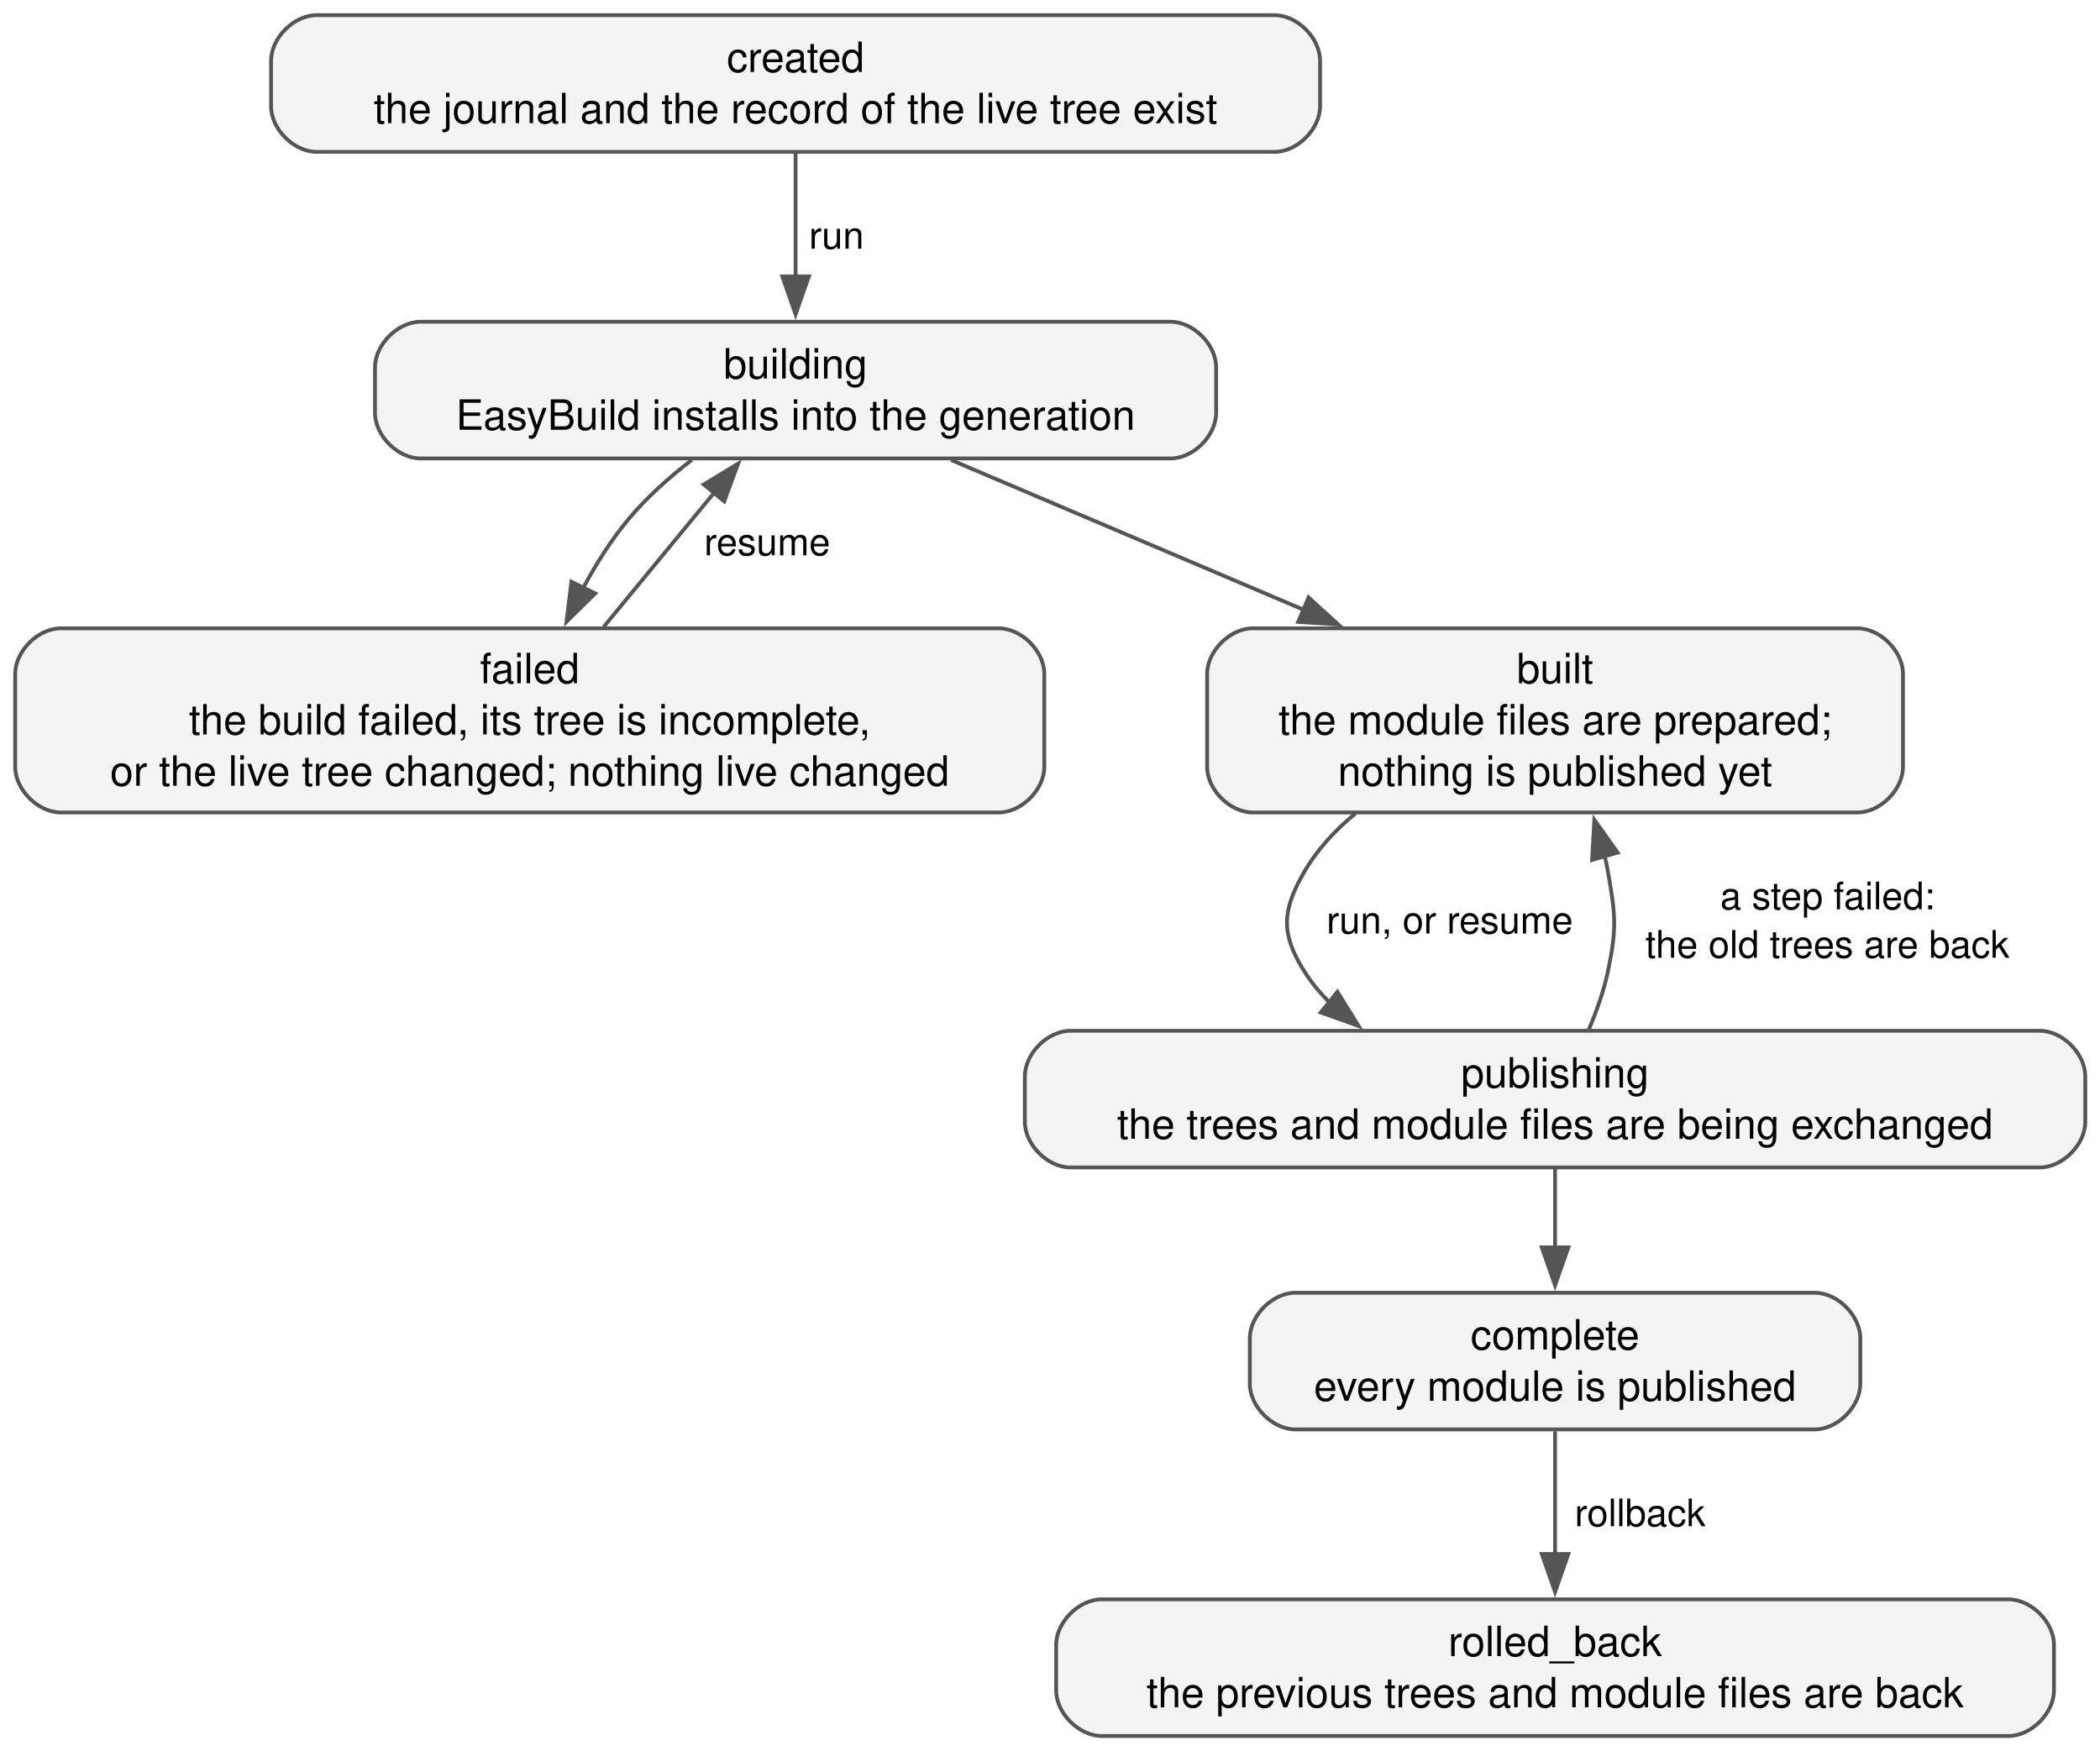
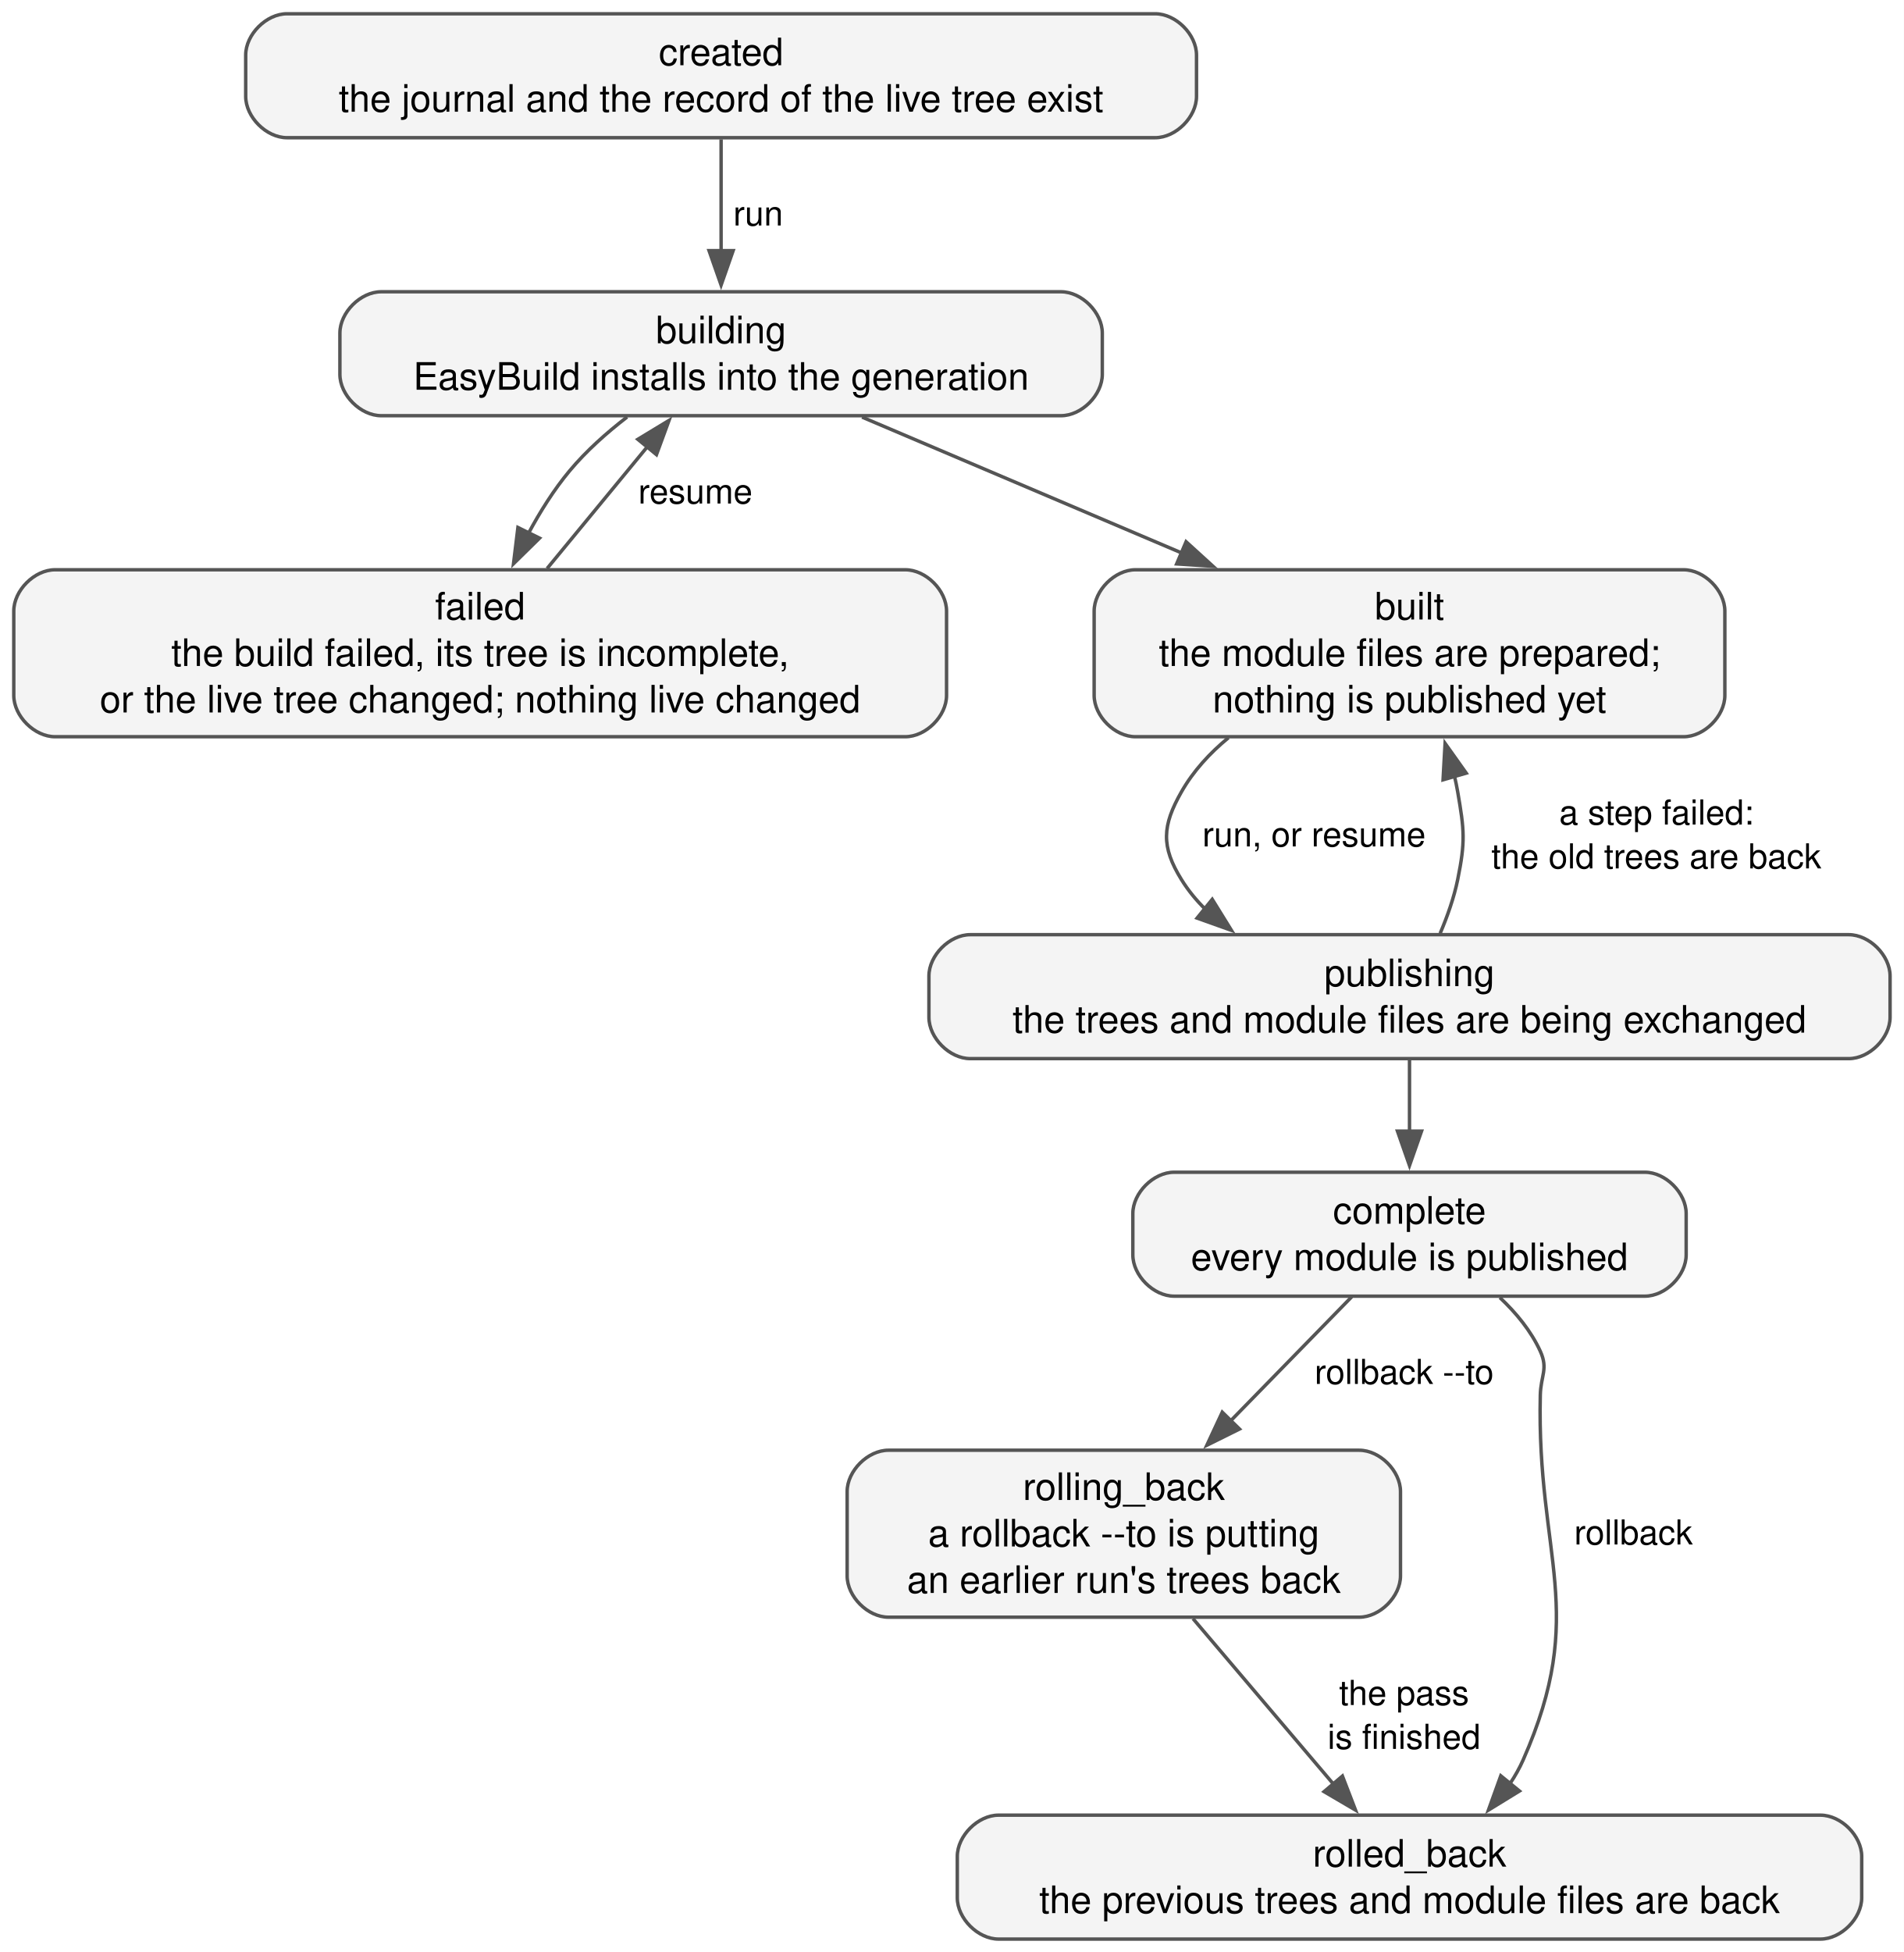
- <svg xmlns="http://www.w3.org/2000/svg" width="553pt" height="461pt" viewBox="0.00 0.00 553.00 461.00">
-   <g id="graph0" class="graph" transform="scale(1 1) rotate(0) translate(4 457.25)">
-     <polygon fill="white" stroke="none" points="-4,4 -4,-457.25 549.12,-457.25 549.12,4 -4,4" />
+ <svg xmlns="http://www.w3.org/2000/svg" width="553pt" height="567pt" viewBox="0.00 0.00 553.00 567.00">
+   <g id="graph0" class="graph" transform="scale(1 1) rotate(0) translate(4 563.25)">
+     <polygon fill="white" stroke="none" points="-4,4 -4,-563.25 549.12,-563.25 549.12,4 -4,4" />
    <g id="node1" class="node">
-       <path fill="#f4f4f4" stroke="#555555" d="M331.62,-453.25C331.62,-453.25 79.38,-453.25 79.38,-453.25 73.38,-453.25 67.38,-447.25 67.38,-441.25 67.38,-441.25 67.38,-429.25 67.38,-429.25 67.38,-423.25 73.38,-417.25 79.38,-417.25 79.38,-417.25 331.62,-417.25 331.62,-417.25 337.62,-417.25 343.62,-423.25 343.62,-429.25 343.62,-429.25 343.62,-441.25 343.62,-441.25 343.62,-447.25 337.62,-453.25 331.62,-453.25" />
-       <text xml:space="preserve" text-anchor="middle" x="205.5" y="-438.3" font-family="Helvetica,sans-Serif" font-size="11.00">created</text>
-       <text xml:space="preserve" text-anchor="middle" x="205.5" y="-424.8" font-family="Helvetica,sans-Serif" font-size="11.00">the journal and the record of the live tree exist</text>
+       <path fill="#f4f4f4" stroke="#555555" d="M331.62,-559.25C331.62,-559.25 79.38,-559.25 79.38,-559.25 73.38,-559.25 67.38,-553.25 67.38,-547.25 67.38,-547.25 67.38,-535.25 67.38,-535.25 67.38,-529.25 73.38,-523.25 79.38,-523.25 79.38,-523.25 331.62,-523.25 331.62,-523.25 337.62,-523.25 343.62,-529.25 343.62,-535.25 343.62,-535.25 343.62,-547.25 343.62,-547.25 343.62,-553.25 337.62,-559.25 331.62,-559.25" />
+       <text xml:space="preserve" text-anchor="middle" x="205.5" y="-544.3" font-family="Helvetica,sans-Serif" font-size="11.00">created</text>
+       <text xml:space="preserve" text-anchor="middle" x="205.5" y="-530.8" font-family="Helvetica,sans-Serif" font-size="11.00">the journal and the record of the live tree exist</text>
    </g>
    <g id="node2" class="node">
-       <path fill="#f4f4f4" stroke="#555555" d="M304.25,-372.5C304.25,-372.5 106.75,-372.5 106.75,-372.5 100.75,-372.5 94.75,-366.5 94.75,-360.5 94.75,-360.5 94.75,-348.5 94.75,-348.5 94.75,-342.5 100.75,-336.5 106.75,-336.5 106.75,-336.5 304.25,-336.5 304.25,-336.5 310.25,-336.5 316.25,-342.5 316.25,-348.5 316.25,-348.5 316.25,-360.5 316.25,-360.5 316.25,-366.5 310.25,-372.5 304.25,-372.5" />
-       <text xml:space="preserve" text-anchor="middle" x="205.5" y="-357.55" font-family="Helvetica,sans-Serif" font-size="11.00">building</text>
-       <text xml:space="preserve" text-anchor="middle" x="205.5" y="-344.05" font-family="Helvetica,sans-Serif" font-size="11.00">EasyBuild installs into the generation</text>
+       <path fill="#f4f4f4" stroke="#555555" d="M304.25,-478.5C304.25,-478.5 106.75,-478.5 106.75,-478.5 100.75,-478.5 94.75,-472.5 94.75,-466.5 94.75,-466.5 94.75,-454.5 94.75,-454.5 94.75,-448.5 100.75,-442.5 106.75,-442.5 106.75,-442.5 304.25,-442.5 304.25,-442.5 310.25,-442.5 316.25,-448.5 316.25,-454.5 316.25,-454.5 316.25,-466.5 316.25,-466.5 316.25,-472.5 310.25,-478.5 304.25,-478.5" />
+       <text xml:space="preserve" text-anchor="middle" x="205.5" y="-463.55" font-family="Helvetica,sans-Serif" font-size="11.00">building</text>
+       <text xml:space="preserve" text-anchor="middle" x="205.5" y="-450.05" font-family="Helvetica,sans-Serif" font-size="11.00">EasyBuild installs into the generation</text>
    </g>
    <g id="edge1" class="edge">
-       <path fill="none" stroke="#555555" d="M205.5,-416.77C205.5,-407.19 205.5,-395.07 205.5,-384.14" />
-       <polygon fill="#555555" stroke="#555555" points="209,-384.44 205.5,-374.44 202,-384.44 209,-384.44" />
-       <text xml:space="preserve" text-anchor="middle" x="214.88" y="-391.75" font-family="Helvetica,sans-Serif" font-size="10.00"> run</text>
+       <path fill="none" stroke="#555555" d="M205.5,-522.77C205.5,-513.19 205.5,-501.07 205.5,-490.14" />
+       <polygon fill="#555555" stroke="#555555" points="209,-490.44 205.5,-480.44 202,-490.44 209,-490.44" />
+       <text xml:space="preserve" text-anchor="middle" x="214.88" y="-497.75" font-family="Helvetica,sans-Serif" font-size="10.00"> run</text>
    </g>
    <g id="node3" class="node">
-       <path fill="#f4f4f4" stroke="#555555" d="M259,-291.75C259,-291.75 12,-291.75 12,-291.75 6,-291.75 0,-285.75 0,-279.75 0,-279.75 0,-255.25 0,-255.25 0,-249.25 6,-243.25 12,-243.25 12,-243.25 259,-243.25 259,-243.25 265,-243.25 271,-249.25 271,-255.25 271,-255.25 271,-279.75 271,-279.75 271,-285.75 265,-291.75 259,-291.75" />
-       <text xml:space="preserve" text-anchor="middle" x="135.5" y="-277.3" font-family="Helvetica,sans-Serif" font-size="11.00">failed</text>
-       <text xml:space="preserve" text-anchor="middle" x="135.5" y="-263.8" font-family="Helvetica,sans-Serif" font-size="11.00">the build failed, its tree is incomplete,</text>
-       <text xml:space="preserve" text-anchor="middle" x="135.5" y="-250.3" font-family="Helvetica,sans-Serif" font-size="11.00">or the live tree changed; nothing live changed</text>
+       <path fill="#f4f4f4" stroke="#555555" d="M259,-397.75C259,-397.75 12,-397.75 12,-397.75 6,-397.75 0,-391.75 0,-385.75 0,-385.75 0,-361.25 0,-361.25 0,-355.25 6,-349.25 12,-349.25 12,-349.25 259,-349.25 259,-349.25 265,-349.25 271,-355.25 271,-361.25 271,-361.25 271,-385.75 271,-385.75 271,-391.75 265,-397.75 259,-397.75" />
+       <text xml:space="preserve" text-anchor="middle" x="135.5" y="-383.3" font-family="Helvetica,sans-Serif" font-size="11.00">failed</text>
+       <text xml:space="preserve" text-anchor="middle" x="135.5" y="-369.8" font-family="Helvetica,sans-Serif" font-size="11.00">the build failed, its tree is incomplete,</text>
+       <text xml:space="preserve" text-anchor="middle" x="135.5" y="-356.3" font-family="Helvetica,sans-Serif" font-size="11.00">or the live tree changed; nothing live changed</text>
    </g>
    <g id="edge2" class="edge">
-       <path fill="none" stroke="#555555" d="M178.19,-336.12C172.22,-331.52 166.27,-326.22 161.5,-320.5 156.92,-315.01 152.88,-308.57 149.43,-302.13" />
-       <polygon fill="#555555" stroke="#555555" points="152.75,-300.94 145.19,-293.51 146.47,-304.03 152.75,-300.94" />
+       <path fill="none" stroke="#555555" d="M178.19,-442.12C172.22,-437.52 166.27,-432.22 161.5,-426.5 156.92,-421.01 152.88,-414.57 149.43,-408.13" />
+       <polygon fill="#555555" stroke="#555555" points="152.75,-406.94 145.19,-399.51 146.47,-410.03 152.75,-406.94" />
    </g>
    <g id="node4" class="node">
-       <path fill="#f4f4f4" stroke="#555555" d="M485.12,-291.75C485.12,-291.75 325.88,-291.75 325.88,-291.75 319.88,-291.75 313.88,-285.75 313.88,-279.75 313.88,-279.75 313.88,-255.25 313.88,-255.25 313.88,-249.25 319.88,-243.25 325.88,-243.25 325.88,-243.25 485.12,-243.25 485.12,-243.25 491.12,-243.25 497.12,-249.25 497.12,-255.25 497.12,-255.25 497.12,-279.75 497.12,-279.75 497.12,-285.75 491.12,-291.75 485.12,-291.75" />
-       <text xml:space="preserve" text-anchor="middle" x="405.5" y="-277.3" font-family="Helvetica,sans-Serif" font-size="11.00">built</text>
-       <text xml:space="preserve" text-anchor="middle" x="405.5" y="-263.8" font-family="Helvetica,sans-Serif" font-size="11.00">the module files are prepared;</text>
-       <text xml:space="preserve" text-anchor="middle" x="405.5" y="-250.3" font-family="Helvetica,sans-Serif" font-size="11.00">nothing is published yet</text>
+       <path fill="#f4f4f4" stroke="#555555" d="M485.12,-397.75C485.12,-397.75 325.88,-397.75 325.88,-397.75 319.88,-397.75 313.88,-391.75 313.88,-385.75 313.88,-385.75 313.88,-361.25 313.88,-361.25 313.88,-355.25 319.88,-349.25 325.88,-349.25 325.88,-349.25 485.12,-349.25 485.12,-349.25 491.12,-349.25 497.12,-355.25 497.12,-361.25 497.12,-361.25 497.12,-385.75 497.12,-385.75 497.12,-391.75 491.12,-397.75 485.12,-397.75" />
+       <text xml:space="preserve" text-anchor="middle" x="405.5" y="-383.3" font-family="Helvetica,sans-Serif" font-size="11.00">built</text>
+       <text xml:space="preserve" text-anchor="middle" x="405.5" y="-369.8" font-family="Helvetica,sans-Serif" font-size="11.00">the module files are prepared;</text>
+       <text xml:space="preserve" text-anchor="middle" x="405.5" y="-356.3" font-family="Helvetica,sans-Serif" font-size="11.00">nothing is published yet</text>
    </g>
    <g id="edge3" class="edge">
-       <path fill="none" stroke="#555555" d="M246.46,-336.09C273.25,-324.7 308.87,-309.57 339.6,-296.51" />
-       <polygon fill="#555555" stroke="#555555" points="340.59,-299.89 348.42,-292.76 337.85,-293.45 340.59,-299.89" />
+       <path fill="none" stroke="#555555" d="M246.46,-442.09C273.25,-430.7 308.87,-415.57 339.6,-402.51" />
+       <polygon fill="#555555" stroke="#555555" points="340.59,-405.89 348.42,-398.76 337.85,-399.45 340.59,-405.89" />
    </g>
    <g id="edge4" class="edge">
-       <path fill="none" stroke="#555555" d="M154.95,-292.12C164.06,-303.18 174.93,-316.38 184.25,-327.7" />
-       <polygon fill="#555555" stroke="#555555" points="181.31,-329.64 190.37,-335.13 186.72,-325.19 181.31,-329.64" />
-       <text xml:space="preserve" text-anchor="middle" x="196.64" y="-311" font-family="Helvetica,sans-Serif" font-size="10.00"> resume</text>
+       <path fill="none" stroke="#555555" d="M154.95,-398.12C164.06,-409.18 174.93,-422.38 184.25,-433.7" />
+       <polygon fill="#555555" stroke="#555555" points="181.31,-435.64 190.37,-441.13 186.72,-431.19 181.31,-435.64" />
+       <text xml:space="preserve" text-anchor="middle" x="196.64" y="-417" font-family="Helvetica,sans-Serif" font-size="10.00"> resume</text>
    </g>
    <g id="node5" class="node">
-       <path fill="#f4f4f4" stroke="#555555" d="M533.12,-185.75C533.12,-185.75 277.88,-185.75 277.88,-185.75 271.88,-185.75 265.88,-179.75 265.88,-173.75 265.88,-173.75 265.88,-161.75 265.88,-161.75 265.88,-155.75 271.88,-149.75 277.88,-149.75 277.88,-149.75 533.12,-149.75 533.12,-149.75 539.12,-149.75 545.12,-155.75 545.12,-161.75 545.12,-161.75 545.12,-173.75 545.12,-173.75 545.12,-179.75 539.12,-185.75 533.12,-185.75" />
-       <text xml:space="preserve" text-anchor="middle" x="405.5" y="-170.8" font-family="Helvetica,sans-Serif" font-size="11.00">publishing</text>
-       <text xml:space="preserve" text-anchor="middle" x="405.5" y="-157.3" font-family="Helvetica,sans-Serif" font-size="11.00">the trees and module files are being exchanged</text>
+       <path fill="#f4f4f4" stroke="#555555" d="M533.12,-291.75C533.12,-291.75 277.88,-291.75 277.88,-291.75 271.88,-291.75 265.88,-285.75 265.88,-279.75 265.88,-279.75 265.88,-267.75 265.88,-267.75 265.88,-261.75 271.88,-255.75 277.88,-255.75 277.88,-255.75 533.12,-255.75 533.12,-255.75 539.12,-255.75 545.12,-261.75 545.12,-267.75 545.12,-267.75 545.12,-279.75 545.12,-279.75 545.12,-285.75 539.12,-291.75 533.12,-291.75" />
+       <text xml:space="preserve" text-anchor="middle" x="405.5" y="-276.8" font-family="Helvetica,sans-Serif" font-size="11.00">publishing</text>
+       <text xml:space="preserve" text-anchor="middle" x="405.5" y="-263.3" font-family="Helvetica,sans-Serif" font-size="11.00">the trees and module files are being exchanged</text>
    </g>
    <g id="edge5" class="edge">
-       <path fill="none" stroke="#555555" d="M352.9,-242.96C347.47,-238.5 342.69,-233.29 339.25,-227.25 333.64,-217.4 333.28,-211.39 339.25,-201.75 341.21,-198.58 343.58,-195.71 346.23,-193.1" />
-       <polygon fill="#555555" stroke="#555555" points="348.19,-196.02 353.77,-187.01 343.79,-190.57 348.19,-196.02" />
-       <text xml:space="preserve" text-anchor="middle" x="376.38" y="-211.38" font-family="Helvetica,sans-Serif" font-size="10.00"> run, or resume</text>
+       <path fill="none" stroke="#555555" d="M352.9,-348.96C347.47,-344.5 342.69,-339.29 339.25,-333.25 333.64,-323.4 333.28,-317.39 339.25,-307.75 341.21,-304.58 343.58,-301.71 346.23,-299.1" />
+       <polygon fill="#555555" stroke="#555555" points="348.19,-302.02 353.77,-293.01 343.79,-296.57 348.19,-302.02" />
+       <text xml:space="preserve" text-anchor="middle" x="376.38" y="-317.38" font-family="Helvetica,sans-Serif" font-size="10.00"> run, or resume</text>
    </g>
    <g id="edge6" class="edge">
-       <path fill="none" stroke="#555555" d="M414.41,-186.14C416.5,-191.06 418.43,-196.51 419.5,-201.75 421.76,-212.86 421.43,-216.08 419.5,-227.25 419.22,-228.85 418.89,-230.48 418.5,-232.11" />
-       <polygon fill="#555555" stroke="#555555" points="415.25,-230.74 415.84,-241.32 421.98,-232.68 415.25,-230.74" />
-       <text xml:space="preserve" text-anchor="middle" x="475.82" y="-217.75" font-family="Helvetica,sans-Serif" font-size="10.00"> a step failed:</text>
-       <text xml:space="preserve" text-anchor="middle" x="475.82" y="-205" font-family="Helvetica,sans-Serif" font-size="10.00"> the old trees are back</text>
+       <path fill="none" stroke="#555555" d="M414.41,-292.14C416.5,-297.06 418.43,-302.51 419.5,-307.75 421.76,-318.86 421.43,-322.08 419.5,-333.25 419.22,-334.85 418.89,-336.48 418.5,-338.11" />
+       <polygon fill="#555555" stroke="#555555" points="415.25,-336.74 415.84,-347.32 421.98,-338.68 415.25,-336.74" />
+       <text xml:space="preserve" text-anchor="middle" x="475.82" y="-323.75" font-family="Helvetica,sans-Serif" font-size="10.00"> a step failed:</text>
+       <text xml:space="preserve" text-anchor="middle" x="475.82" y="-311" font-family="Helvetica,sans-Serif" font-size="10.00"> the old trees are back</text>
    </g>
    <g id="node6" class="node">
-       <path fill="#f4f4f4" stroke="#555555" d="M473.88,-116.75C473.88,-116.75 337.12,-116.75 337.12,-116.75 331.12,-116.75 325.12,-110.75 325.12,-104.75 325.12,-104.75 325.12,-92.75 325.12,-92.75 325.12,-86.75 331.12,-80.75 337.12,-80.75 337.12,-80.75 473.88,-80.75 473.88,-80.75 479.88,-80.75 485.88,-86.75 485.88,-92.75 485.88,-92.75 485.88,-104.75 485.88,-104.75 485.88,-110.75 479.88,-116.75 473.88,-116.75" />
-       <text xml:space="preserve" text-anchor="middle" x="405.5" y="-101.8" font-family="Helvetica,sans-Serif" font-size="11.00">complete</text>
-       <text xml:space="preserve" text-anchor="middle" x="405.5" y="-88.3" font-family="Helvetica,sans-Serif" font-size="11.00">every module is published</text>
+       <path fill="#f4f4f4" stroke="#555555" d="M473.88,-222.75C473.88,-222.75 337.12,-222.75 337.12,-222.75 331.12,-222.75 325.12,-216.75 325.12,-210.75 325.12,-210.75 325.12,-198.75 325.12,-198.75 325.12,-192.75 331.12,-186.75 337.12,-186.75 337.12,-186.75 473.88,-186.75 473.88,-186.75 479.88,-186.75 485.88,-192.75 485.88,-198.75 485.88,-198.75 485.88,-210.75 485.88,-210.75 485.88,-216.75 479.88,-222.75 473.88,-222.75" />
+       <text xml:space="preserve" text-anchor="middle" x="405.5" y="-207.8" font-family="Helvetica,sans-Serif" font-size="11.00">complete</text>
+       <text xml:space="preserve" text-anchor="middle" x="405.5" y="-194.3" font-family="Helvetica,sans-Serif" font-size="11.00">every module is published</text>
    </g>
    <g id="edge7" class="edge">
-       <path fill="none" stroke="#555555" d="M405.5,-149.5C405.5,-143.14 405.5,-135.75 405.5,-128.64" />
-       <polygon fill="#555555" stroke="#555555" points="409,-128.69 405.5,-118.69 402,-128.69 409,-128.69" />
+       <path fill="none" stroke="#555555" d="M405.5,-255.5C405.5,-249.14 405.5,-241.75 405.5,-234.64" />
+       <polygon fill="#555555" stroke="#555555" points="409,-234.69 405.5,-224.69 402,-234.69 409,-234.69" />
    </g>
    <g id="node7" class="node">
+       <path fill="#f4f4f4" stroke="#555555" d="M390.88,-142C390.88,-142 254.12,-142 254.12,-142 248.12,-142 242.12,-136 242.12,-130 242.12,-130 242.12,-105.5 242.12,-105.5 242.12,-99.5 248.12,-93.5 254.12,-93.5 254.12,-93.5 390.88,-93.5 390.88,-93.5 396.88,-93.5 402.88,-99.5 402.88,-105.5 402.88,-105.5 402.88,-130 402.88,-130 402.88,-136 396.88,-142 390.88,-142" />
+       <text xml:space="preserve" text-anchor="middle" x="322.5" y="-127.55" font-family="Helvetica,sans-Serif" font-size="11.00">rolling_back</text>
+       <text xml:space="preserve" text-anchor="middle" x="322.5" y="-114.05" font-family="Helvetica,sans-Serif" font-size="11.00">a rollback --to is putting</text>
+       <text xml:space="preserve" text-anchor="middle" x="322.5" y="-100.55" font-family="Helvetica,sans-Serif" font-size="11.00">an earlier run's trees back</text>
+     </g>
+     <g id="edge9" class="edge">
+       <path fill="none" stroke="#555555" d="M388.7,-186.55C378.62,-176.22 365.48,-162.76 353.56,-150.56" />
+       <polygon fill="#555555" stroke="#555555" points="356.11,-148.16 346.62,-143.45 351.1,-153.05 356.11,-148.16" />
+       <text xml:space="preserve" text-anchor="middle" x="402.56" y="-161.25" font-family="Helvetica,sans-Serif" font-size="10.00"> rollback --to</text>
+     </g>
+     <g id="node8" class="node">
      <path fill="#f4f4f4" stroke="#555555" d="M524.88,-36C524.88,-36 286.12,-36 286.12,-36 280.12,-36 274.12,-30 274.12,-24 274.12,-24 274.12,-12 274.12,-12 274.12,-6 280.12,0 286.12,0 286.12,0 524.88,0 524.88,0 530.88,0 536.88,-6 536.88,-12 536.88,-12 536.88,-24 536.88,-24 536.88,-30 530.88,-36 524.88,-36" />
      <text xml:space="preserve" text-anchor="middle" x="405.5" y="-21.05" font-family="Helvetica,sans-Serif" font-size="11.00">rolled_back</text>
      <text xml:space="preserve" text-anchor="middle" x="405.5" y="-7.55" font-family="Helvetica,sans-Serif" font-size="11.00">the previous trees and module files are back</text>
    </g>
    <g id="edge8" class="edge">
-       <path fill="none" stroke="#555555" d="M405.5,-80.27C405.5,-70.69 405.5,-58.57 405.5,-47.64" />
-       <polygon fill="#555555" stroke="#555555" points="409,-47.94 405.5,-37.94 402,-47.94 409,-47.94" />
-       <text xml:space="preserve" text-anchor="middle" x="426.5" y="-55.25" font-family="Helvetica,sans-Serif" font-size="10.00"> rollback</text>
+       <path fill="none" stroke="#555555" d="M431.74,-186.35C436.51,-181.87 440.82,-176.63 443.5,-170.75 445.85,-165.59 443.63,-163.67 443.5,-158 442.39,-110.85 457.57,-95.14 438.5,-52 437.46,-49.65 436.18,-47.38 434.72,-45.2" />
+       <polygon fill="#555555" stroke="#555555" points="437.45,-43.01 428.43,-37.47 432.02,-47.43 437.45,-43.01" />
+       <text xml:space="preserve" text-anchor="middle" x="469.18" y="-114.62" font-family="Helvetica,sans-Serif" font-size="10.00"> rollback</text>
+     </g>
+     <g id="edge10" class="edge">
+       <path fill="none" stroke="#555555" d="M342.59,-93.09C354.91,-78.58 370.69,-60 383.36,-45.07" />
+       <polygon fill="#555555" stroke="#555555" points="386.01,-47.36 389.82,-37.47 380.68,-42.83 386.01,-47.36" />
+       <text xml:space="preserve" text-anchor="middle" x="402.53" y="-68" font-family="Helvetica,sans-Serif" font-size="10.00"> the pass</text>
+       <text xml:space="preserve" text-anchor="middle" x="402.53" y="-55.25" font-family="Helvetica,sans-Serif" font-size="10.00"> is finished</text>
    </g>
  </g>
</svg>
